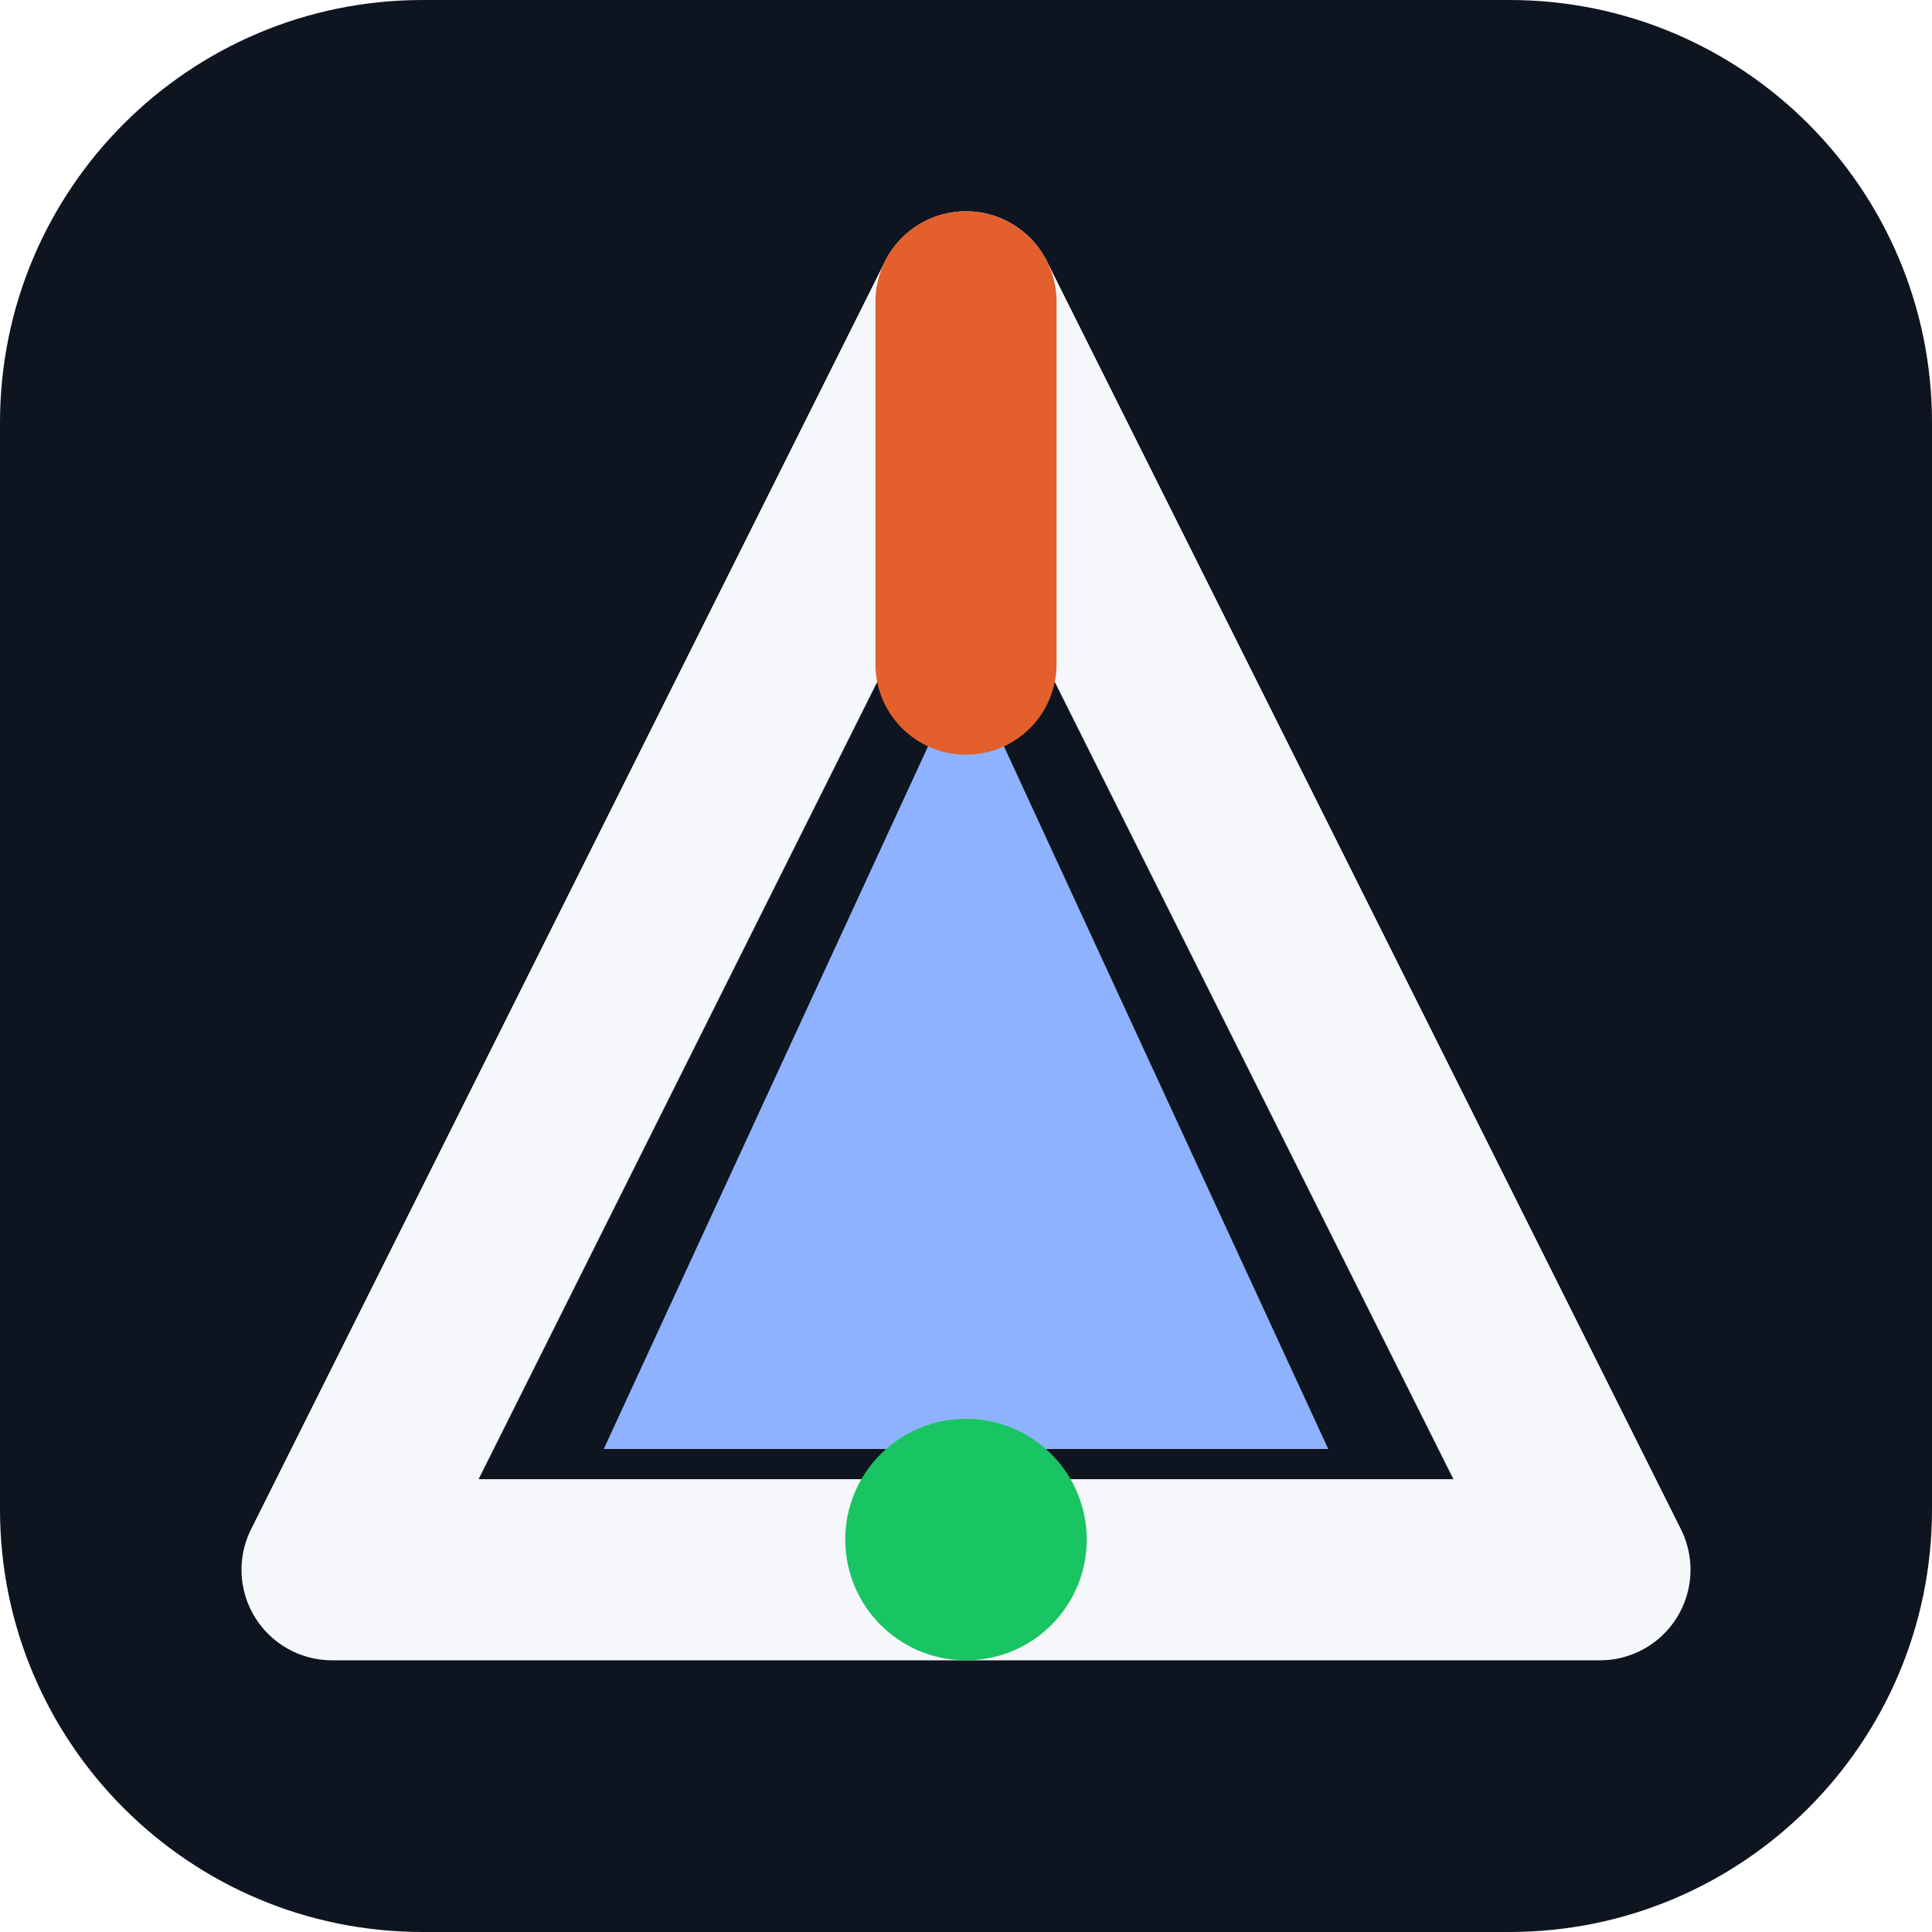
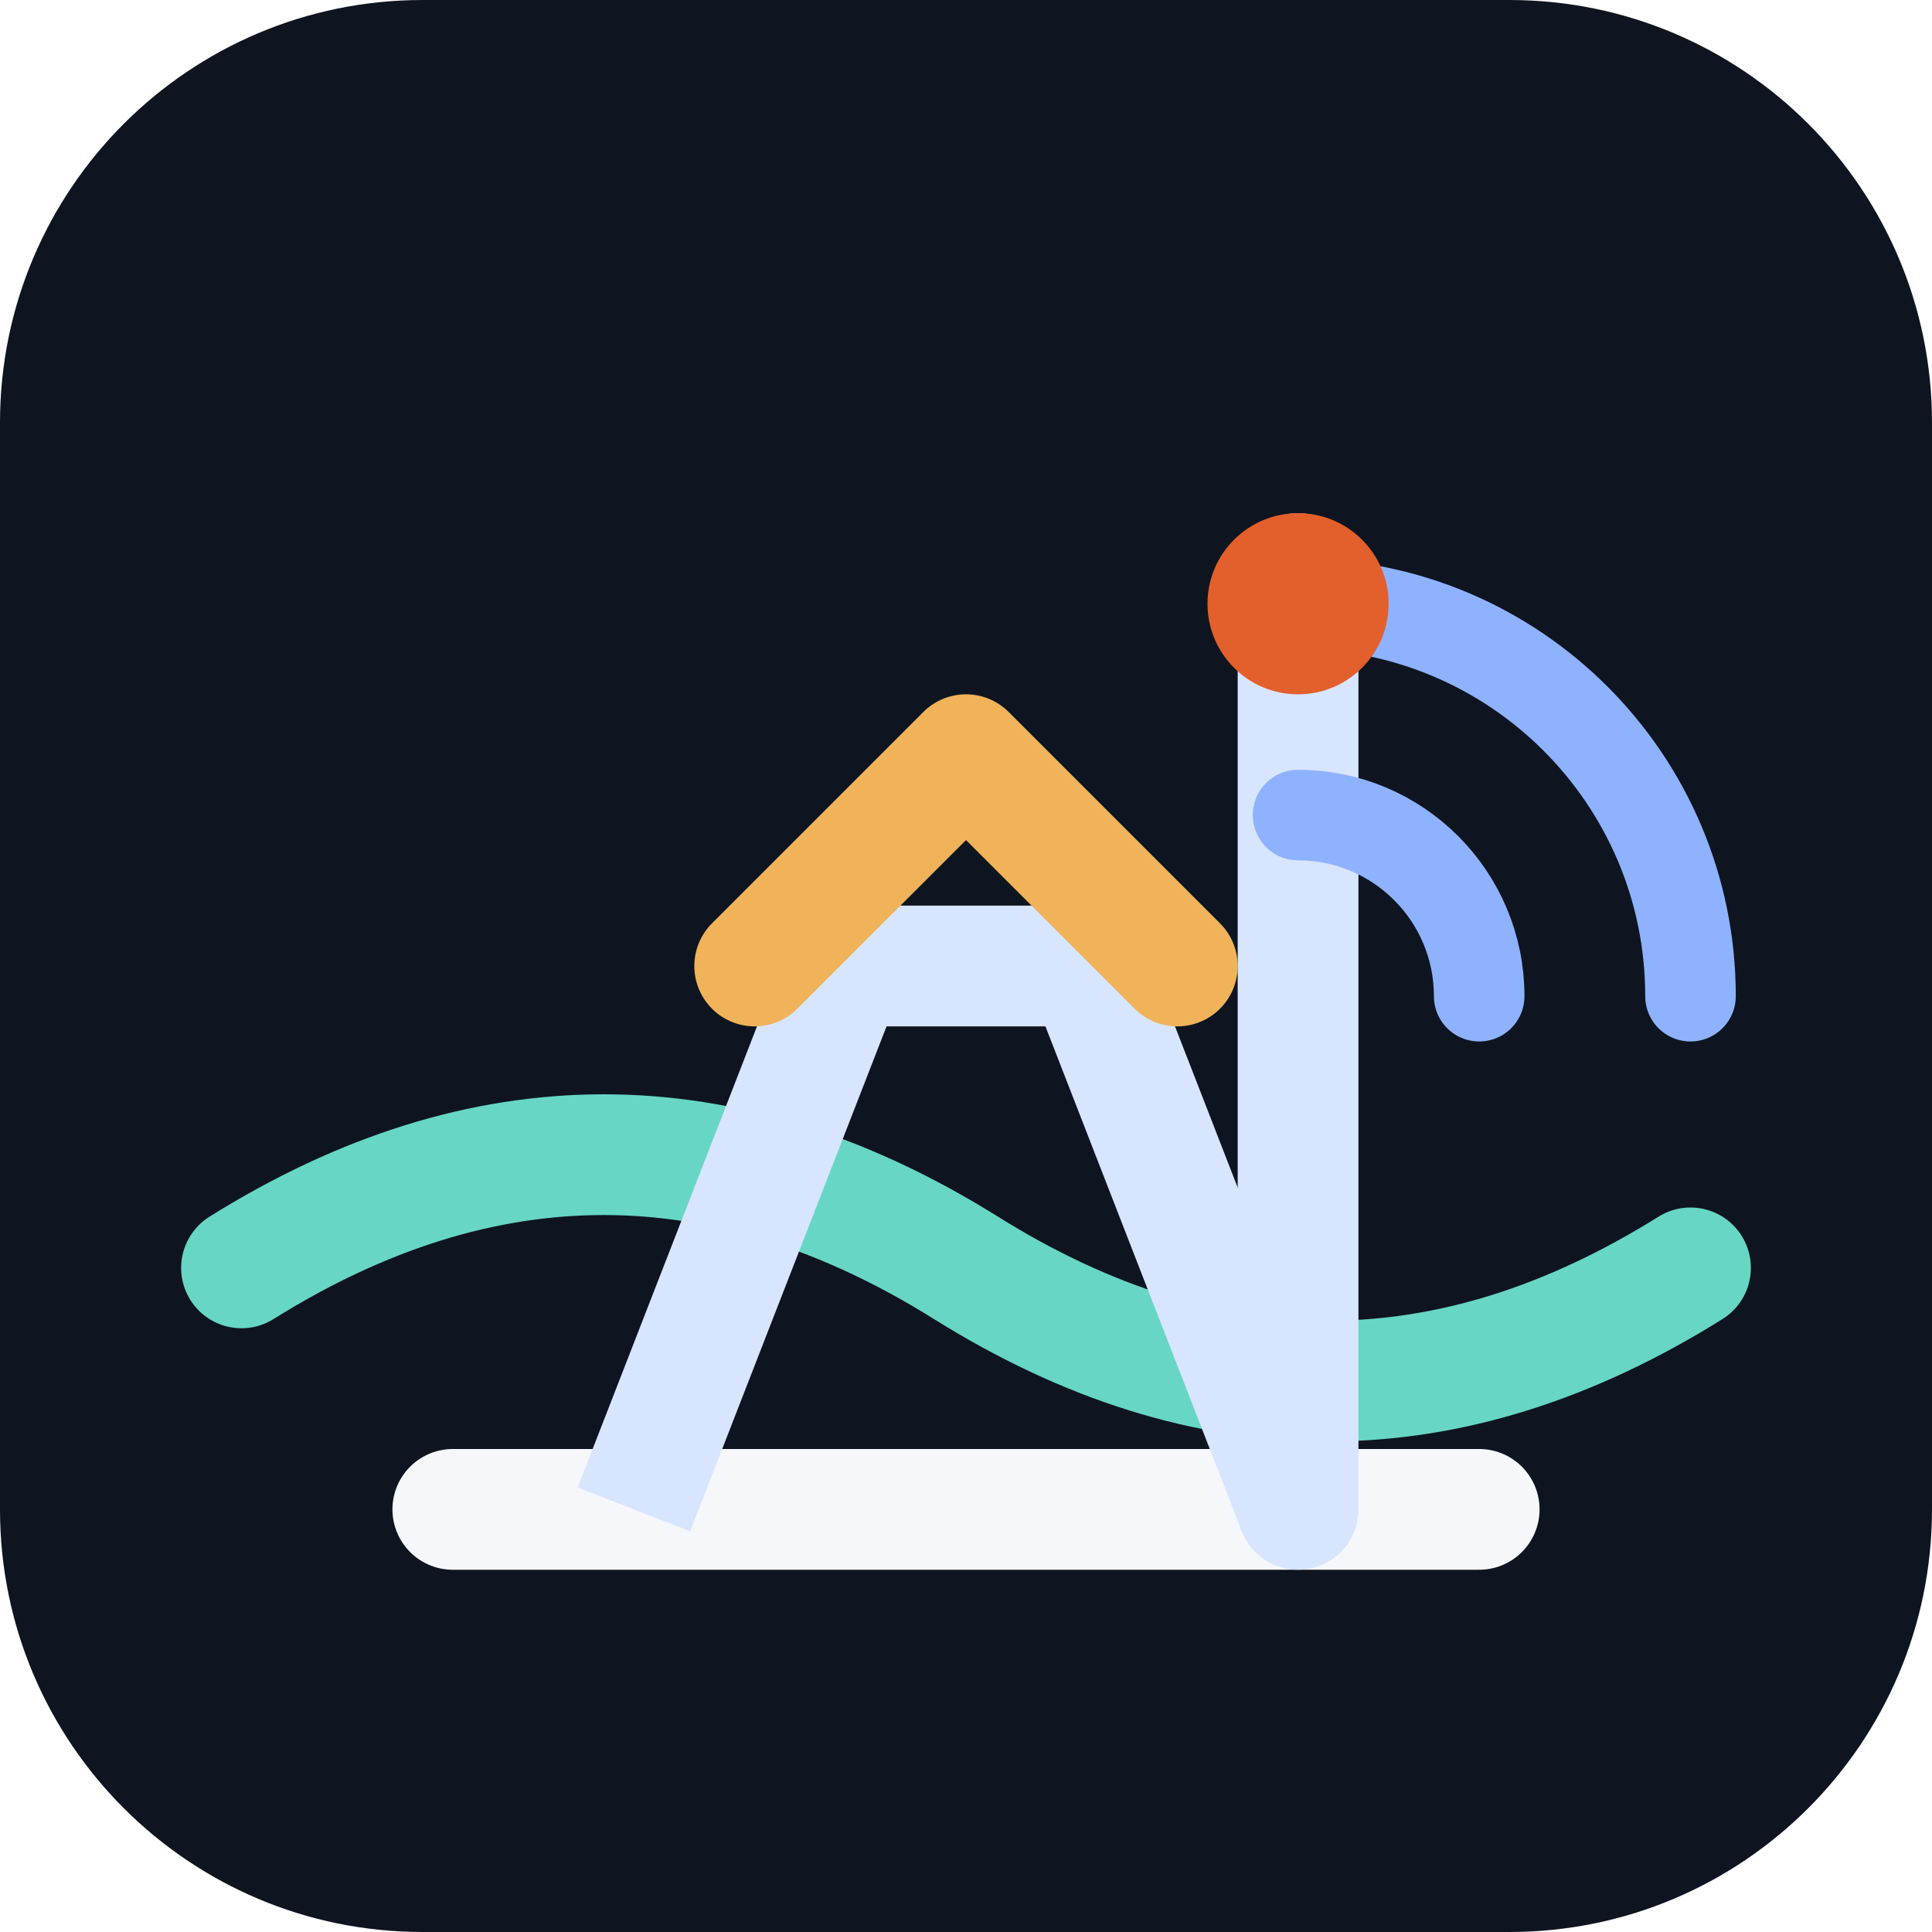
<svg xmlns="http://www.w3.org/2000/svg" viewBox="0 0 64 64">
  <rect width="64" height="64" rx="14" fill="#0e1520" />
-   <path d="M32 10 53 52H11L32 10Z" fill="none" stroke="#f5f7fb" stroke-width="6" stroke-linejoin="round" />
-   <path d="M32 22 44 48H20L32 22Z" fill="#8fb2ff" />
-   <path d="M32 10v12" stroke="#e35f2b" stroke-width="6" stroke-linecap="round" />
-   <circle cx="32" cy="51" r="4" fill="#19c463" />
+   <path d="M8 42c8-5 16-5 24 0s16 5 24 0" fill="none" stroke="#67d6c5" stroke-width="4" stroke-linecap="round" />
+   <path d="M15 50h34" stroke="#f5f7fb" stroke-width="4" stroke-linecap="round" />
+   <path d="M21 50l7-18h8l7 18" fill="none" stroke="#d7e5ff" stroke-width="4" stroke-linejoin="round" />
+   <path d="M25 32l7-7 7 7" fill="none" stroke="#f0b35a" stroke-width="4" stroke-linecap="round" stroke-linejoin="round" />
+   <path d="M43 19v31" stroke="#d7e5ff" stroke-width="4" stroke-linecap="round" />
+   <path d="M43 20a13 13 0 0 1 13 13" fill="none" stroke="#8fb2ff" stroke-width="3" stroke-linecap="round" />
+   <path d="M43 27a6 6 0 0 1 6 6" fill="none" stroke="#8fb2ff" stroke-width="3" stroke-linecap="round" />
+   <circle cx="43" cy="20" r="3" fill="#e35f2b" />
</svg>
